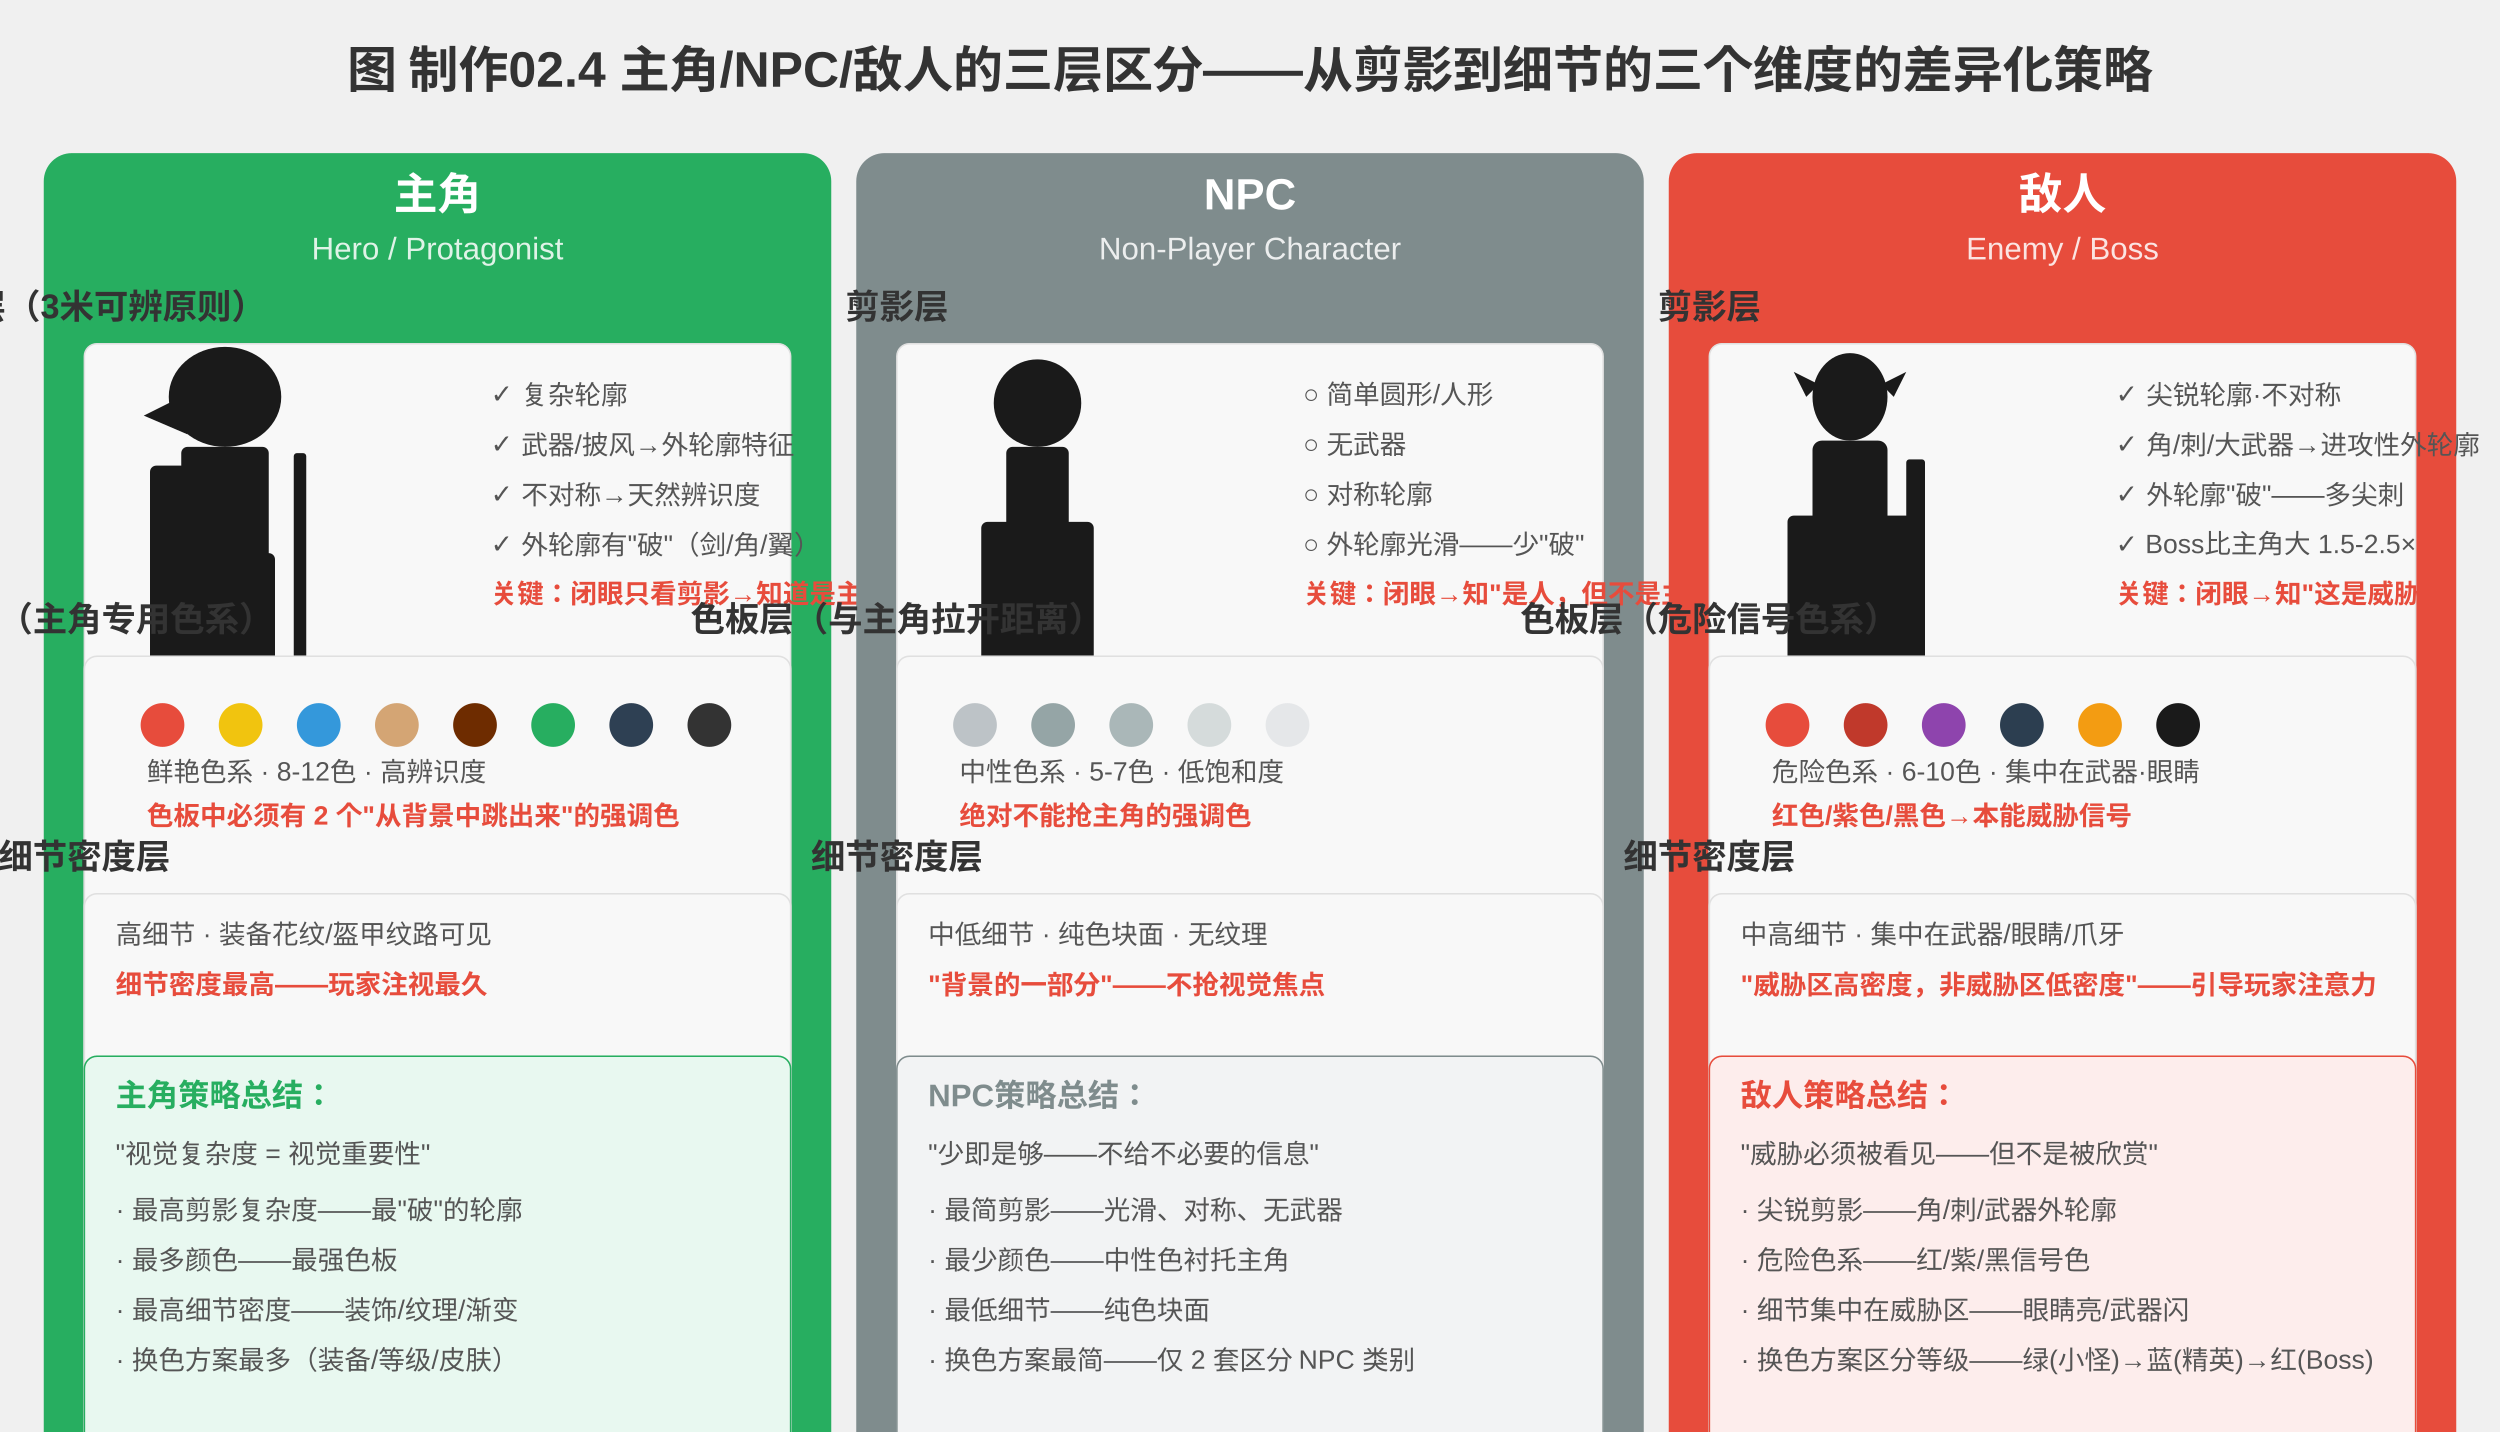
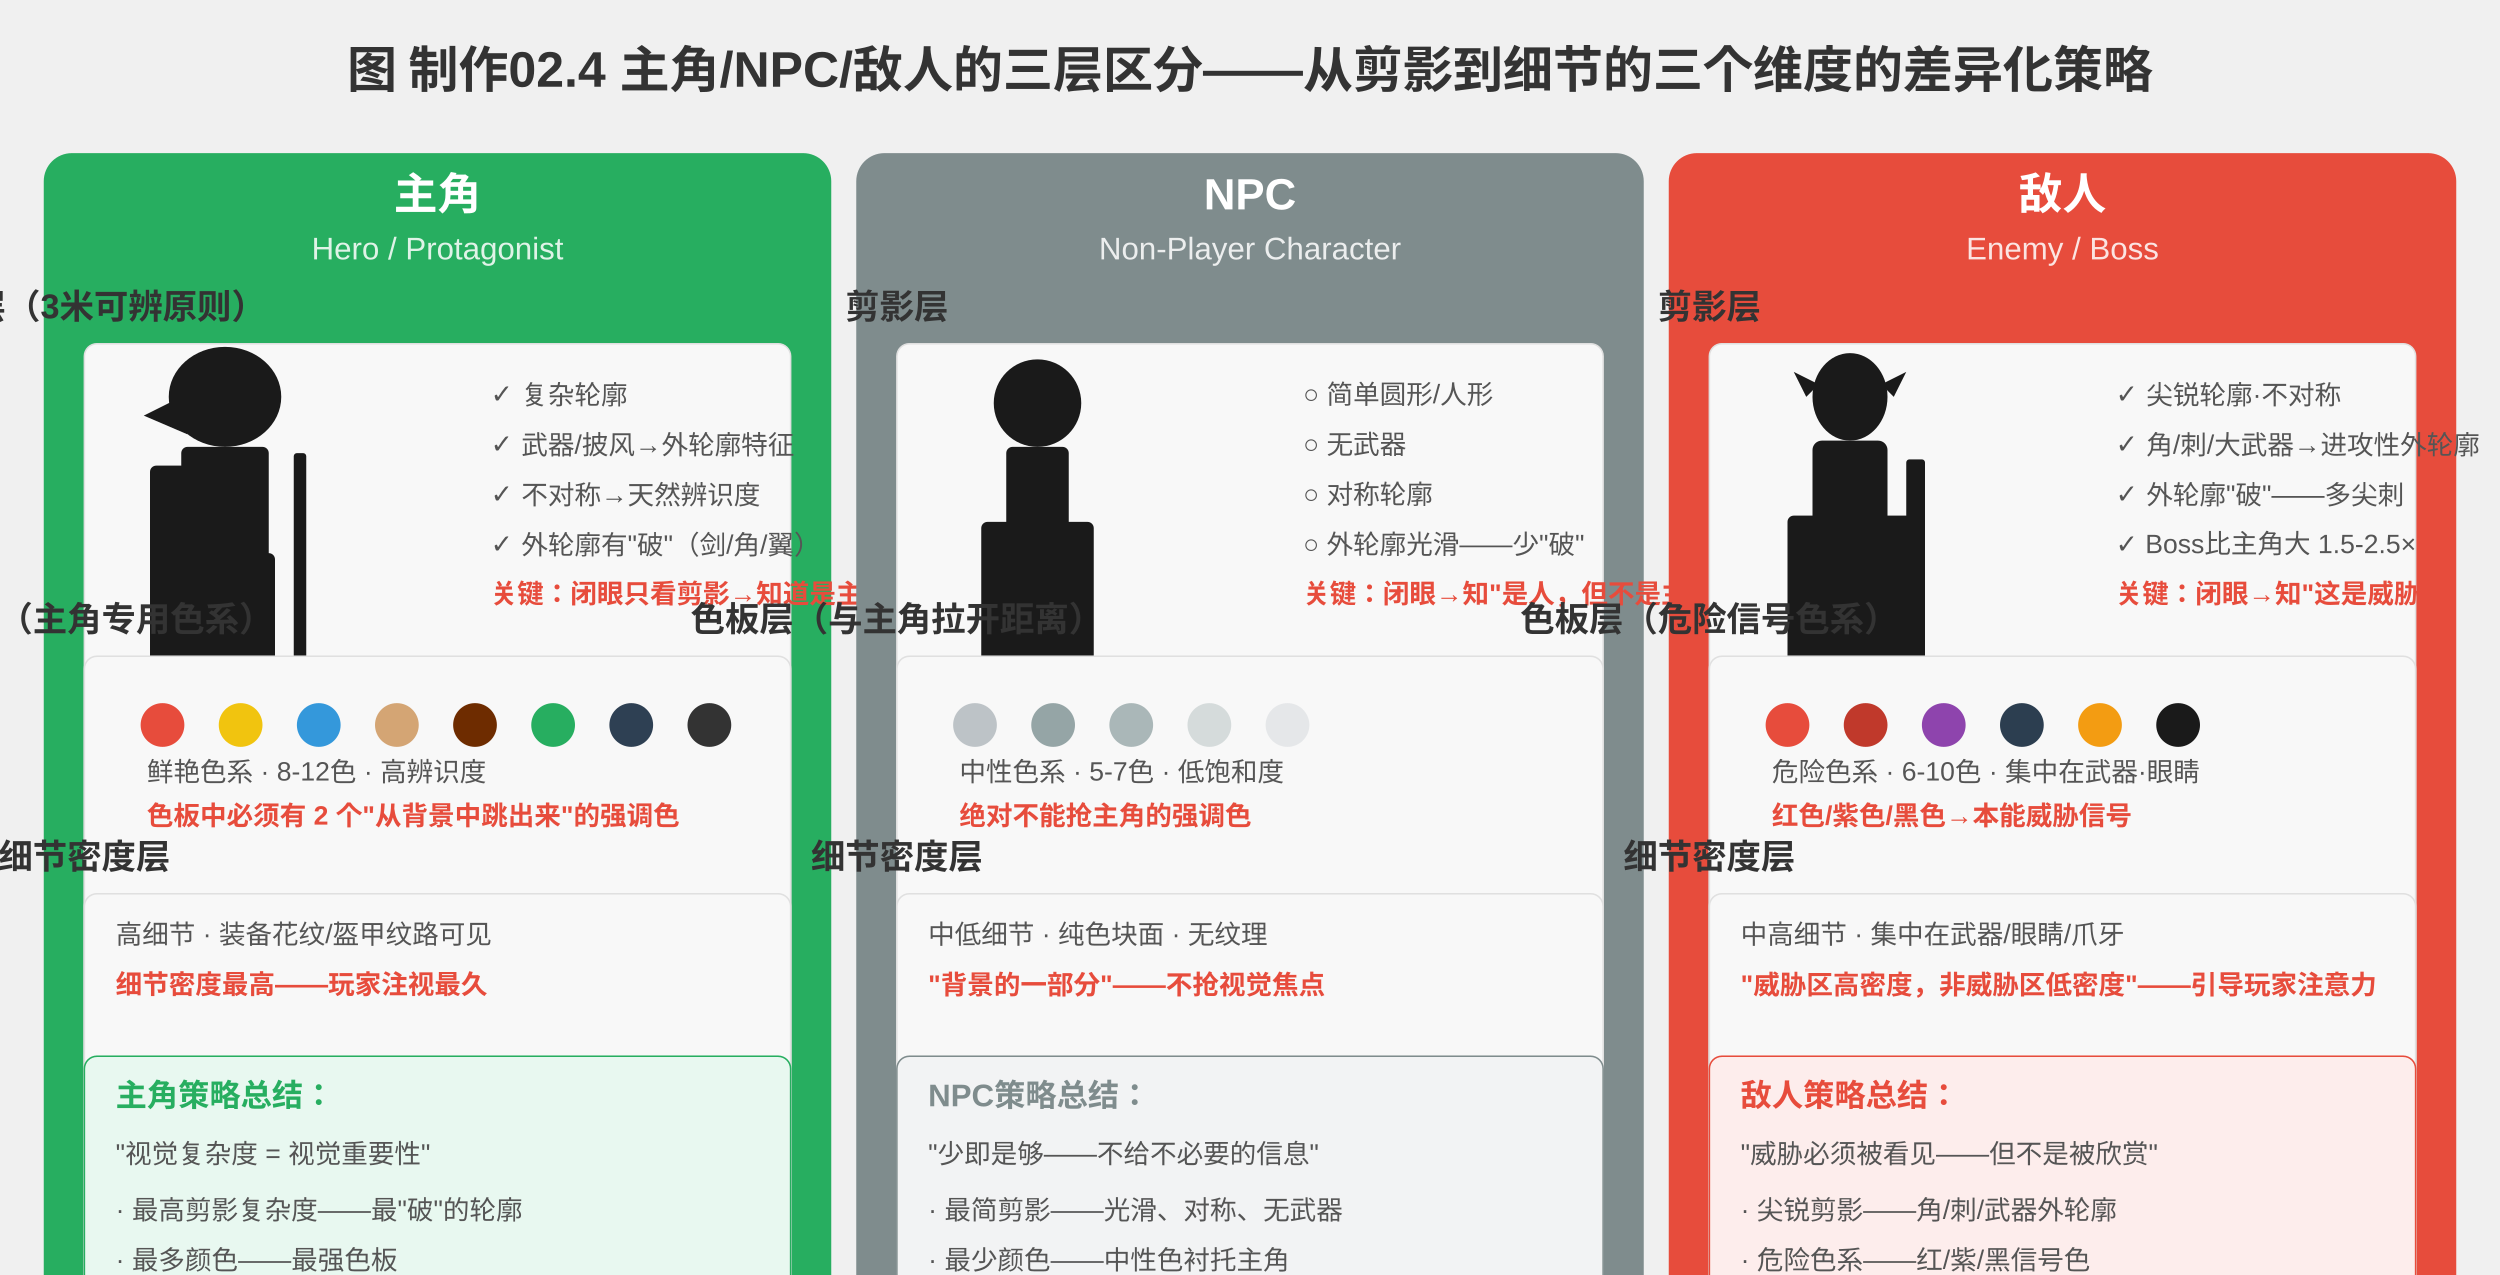
- <svg xmlns="http://www.w3.org/2000/svg" viewBox="0.0 0.0 800.0 458" width="800" height="458">
+ <svg xmlns="http://www.w3.org/2000/svg" viewBox="0.0 0.0 800.0 408" width="800" height="408">
  <style>
    text { font-family: 'PingFang SC','Microsoft YaHei',Arial,sans-serif; }
    .title { font-size: 16px; font-weight: bold; fill: #333; }
    .subtitle { font-size: 11px; fill: #666; }
    .col-header { font-size: 14px; font-weight: bold; fill: #fff; text-anchor: middle; }
    .col-sub { font-size: 10px; fill: #fff; text-anchor: middle; opacity: 0.85; }
    .section-title { font-size: 11px; font-weight: bold; fill: #333; text-anchor: middle; }
    .section-sub { font-size: 8px; fill: #999; text-anchor: middle; }
    .item-label { font-size: 8.5px; fill: #555; }
    .item-accent { font-size: 8.5px; fill: #E74C3C; font-weight: bold; }
    .swatch-label { font-size: 7px; fill: #666; text-anchor: middle; }
  </style>
  <text x="400" y="28" class="title" text-anchor="middle">图 制作02.4  主角/NPC/敌人的三层区分——从剪影到细节的三个维度的差异化策略</text>
  <g transform="translate(15, 50)">
-     <rect x="0" y="0" width="250" height="458" fill="#fff" stroke="#27AE60" stroke-width="2" rx="8" />
-     <rect x="0" y="0" width="250" height="458" fill="#27AE60" rx="8" />
-     <rect x="0" y="20" width="250" height="458" fill="#27AE60" />
+     <rect x="0" y="0" width="250" height="408" fill="#fff" stroke="#27AE60" stroke-width="2" rx="8" />
+     <rect x="0" y="0" width="250" height="408" fill="#27AE60" rx="8" />
+     <rect x="0" y="20" width="250" height="408" fill="#27AE60" />
    <text x="125" y="17" class="col-header">主角</text>
    <text x="125" y="33" class="col-sub">Hero / Protagonist</text>
    <g transform="translate(12, 52)">
      <text x="0" y="0" class="section-title">剪影层（3米可辨原则）</text>
-       <rect x="0" y="8" width="226" height="458" fill="#F8F8F8" stroke="#E0E0E0" stroke-width="0.5" rx="4" />
+       <rect x="0" y="8" width="226" height="408" fill="#F8F8F8" stroke="#E0E0E0" stroke-width="0.5" rx="4" />
      <g transform="translate(15, 15)">
        <ellipse cx="30" cy="10" rx="18" ry="16" fill="#1A1A1A" />
-         <rect x="16" y="26" width="28" height="458" fill="#1A1A1A" rx="2" />
-         <rect x="6" y="32" width="12" height="458" fill="#1A1A1A" rx="2" />
-         <rect x="52" y="28" width="4" height="458" fill="#1A1A1A" rx="1" />
-         <rect x="14" y="60" width="12" height="458" fill="#1A1A1A" rx="2" />
-         <rect x="34" y="60" width="12" height="458" fill="#1A1A1A" rx="2" />
+         <rect x="16" y="26" width="28" height="408" fill="#1A1A1A" rx="2" />
+         <rect x="6" y="32" width="12" height="408" fill="#1A1A1A" rx="2" />
+         <rect x="52" y="28" width="4" height="408" fill="#1A1A1A" rx="1" />
+         <rect x="14" y="60" width="12" height="408" fill="#1A1A1A" rx="2" />
+         <rect x="34" y="60" width="12" height="408" fill="#1A1A1A" rx="2" />
        <path d="M 18,22 L 4,16 L 16,10 Z" fill="#1A1A1A" />
      </g>
      <g transform="translate(130, 15)">
        <text x="0" y="12" class="item-label">✓ 复杂轮廓</text>
        <text x="0" y="28" class="item-label">✓ 武器/披风→外轮廓特征</text>
        <text x="0" y="44" class="item-label">✓ 不对称→天然辨识度</text>
        <text x="0" y="60" class="item-label">✓ 外轮廓有"破"（剑/角/翼）</text>
        <text x="0" y="76" class="item-accent">关键：闭眼只看剪影→知道是主角</text>
      </g>
    </g>
    <g transform="translate(12, 152)">
      <text x="0" y="0" class="section-title">色板层（主角专用色系）</text>
-       <rect x="0" y="8" width="226" height="458" fill="#F8F8F8" stroke="#E0E0E0" stroke-width="0.5" rx="4" />
+       <rect x="0" y="8" width="226" height="408" fill="#F8F8F8" stroke="#E0E0E0" stroke-width="0.5" rx="4" />
      <g transform="translate(15, 20)">
        <circle cx="10" cy="10" r="7" fill="#E74C3C" />
        <circle cx="35" cy="10" r="7" fill="#F1C40F" />
        <circle cx="60" cy="10" r="7" fill="#3498DB" />
        <circle cx="85" cy="10" r="7" fill="#D4A574" />
        <circle cx="110" cy="10" r="7" fill="#6E2C00" />
        <circle cx="135" cy="10" r="7" fill="#27AE60" />
        <circle cx="160" cy="10" r="7" fill="#2E4053" />
        <circle cx="185" cy="10" r="7" fill="#333" />
      </g>
      <text x="20" y="48" class="item-label">鲜艳色系 · 8-12色 · 高辨识度</text>
      <text x="20" y="62" class="item-accent">色板中必须有 2 个"从背景中跳出来"的强调色</text>
    </g>
    <g transform="translate(12, 228)">
      <text x="0" y="0" class="section-title">细节密度层</text>
-       <rect x="0" y="8" width="226" height="458" fill="#F8F8F8" stroke="#E0E0E0" stroke-width="0.5" rx="4" />
+       <rect x="0" y="8" width="226" height="408" fill="#F8F8F8" stroke="#E0E0E0" stroke-width="0.5" rx="4" />
      <text x="10" y="24" class="item-label">高细节 · 装备花纹/盔甲纹路可见</text>
      <text x="10" y="40" class="item-accent">细节密度最高——玩家注视最久</text>
    </g>
    <g transform="translate(12, 288)">
-       <rect x="0" y="0" width="226" height="458" fill="#E8F8F0" stroke="#27AE60" stroke-width="0.5" rx="4" />
+       <rect x="0" y="0" width="226" height="408" fill="#E8F8F0" stroke="#27AE60" stroke-width="0.5" rx="4" />
      <text x="10" y="16" style="font-size:10px; font-weight:bold; fill:#27AE60;">主角策略总结：</text>
      <text x="10" y="34" class="item-label">"视觉复杂度 = 视觉重要性"</text>
      <text x="10" y="52" class="item-label">· 最高剪影复杂度——最"破"的轮廓</text>
      <text x="10" y="68" class="item-label">· 最多颜色——最强色板</text>
      <text x="10" y="84" class="item-label">· 最高细节密度——装饰/纹理/渐变</text>
      <text x="10" y="100" class="item-label">· 换色方案最多（装备/等级/皮肤）</text>
    </g>
  </g>
  <g transform="translate(275, 50)">
-     <rect x="0" y="0" width="250" height="458" fill="#fff" stroke="#7F8C8D" stroke-width="2" rx="8" />
-     <rect x="0" y="0" width="250" height="458" fill="#7F8C8D" rx="8" />
-     <rect x="0" y="20" width="250" height="458" fill="#7F8C8D" />
+     <rect x="0" y="0" width="250" height="408" fill="#fff" stroke="#7F8C8D" stroke-width="2" rx="8" />
+     <rect x="0" y="0" width="250" height="408" fill="#7F8C8D" rx="8" />
+     <rect x="0" y="20" width="250" height="408" fill="#7F8C8D" />
    <text x="125" y="17" class="col-header">NPC</text>
    <text x="125" y="33" class="col-sub">Non-Player Character</text>
    <g transform="translate(12, 52)">
      <text x="0" y="0" class="section-title">剪影层</text>
-       <rect x="0" y="8" width="226" height="458" fill="#F8F8F8" stroke="#E0E0E0" stroke-width="0.5" rx="4" />
+       <rect x="0" y="8" width="226" height="408" fill="#F8F8F8" stroke="#E0E0E0" stroke-width="0.5" rx="4" />
      <g transform="translate(15, 15)">
        <circle cx="30" cy="12" r="14" fill="#1A1A1A" />
-         <rect x="20" y="26" width="20" height="458" fill="#1A1A1A" rx="2" />
-         <rect x="12" y="50" width="14" height="458" fill="#1A1A1A" rx="2" />
-         <rect x="34" y="50" width="14" height="458" fill="#1A1A1A" rx="2" />
+         <rect x="20" y="26" width="20" height="408" fill="#1A1A1A" rx="2" />
+         <rect x="12" y="50" width="14" height="408" fill="#1A1A1A" rx="2" />
+         <rect x="34" y="50" width="14" height="408" fill="#1A1A1A" rx="2" />
      </g>
      <g transform="translate(130, 15)">
        <text x="0" y="12" class="item-label">○ 简单圆形/人形</text>
        <text x="0" y="28" class="item-label">○ 无武器</text>
        <text x="0" y="44" class="item-label">○ 对称轮廓</text>
        <text x="0" y="60" class="item-label">○ 外轮廓光滑——少"破"</text>
        <text x="0" y="76" class="item-accent">关键：闭眼→知"是人，但不是主角"</text>
      </g>
    </g>
    <g transform="translate(12, 152)">
      <text x="0" y="0" class="section-title">色板层（与主角拉开距离）</text>
-       <rect x="0" y="8" width="226" height="458" fill="#F8F8F8" stroke="#E0E0E0" stroke-width="0.5" rx="4" />
+       <rect x="0" y="8" width="226" height="408" fill="#F8F8F8" stroke="#E0E0E0" stroke-width="0.5" rx="4" />
      <g transform="translate(15, 20)">
        <circle cx="10" cy="10" r="7" fill="#BDC3C7" />
        <circle cx="35" cy="10" r="7" fill="#95A5A6" />
        <circle cx="60" cy="10" r="7" fill="#AAB7B8" />
        <circle cx="85" cy="10" r="7" fill="#D5DBDB" />
        <circle cx="110" cy="10" r="7" fill="#E5E7E9" />
      </g>
      <text x="20" y="48" class="item-label">中性色系 · 5-7色 · 低饱和度</text>
      <text x="20" y="62" class="item-accent">绝对不能抢主角的强调色</text>
    </g>
    <g transform="translate(12, 228)">
      <text x="0" y="0" class="section-title">细节密度层</text>
-       <rect x="0" y="8" width="226" height="458" fill="#F8F8F8" stroke="#E0E0E0" stroke-width="0.5" rx="4" />
+       <rect x="0" y="8" width="226" height="408" fill="#F8F8F8" stroke="#E0E0E0" stroke-width="0.5" rx="4" />
      <text x="10" y="24" class="item-label">中低细节 · 纯色块面 · 无纹理</text>
      <text x="10" y="40" class="item-accent">"背景的一部分"——不抢视觉焦点</text>
    </g>
    <g transform="translate(12, 288)">
-       <rect x="0" y="0" width="226" height="458" fill="#F2F3F4" stroke="#7F8C8D" stroke-width="0.5" rx="4" />
+       <rect x="0" y="0" width="226" height="408" fill="#F2F3F4" stroke="#7F8C8D" stroke-width="0.5" rx="4" />
      <text x="10" y="16" style="font-size:10px; font-weight:bold; fill:#7F8C8D;">NPC策略总结：</text>
      <text x="10" y="34" class="item-label">"少即是够——不给不必要的信息"</text>
      <text x="10" y="52" class="item-label">· 最简剪影——光滑、对称、无武器</text>
      <text x="10" y="68" class="item-label">· 最少颜色——中性色衬托主角</text>
      <text x="10" y="84" class="item-label">· 最低细节——纯色块面</text>
      <text x="10" y="100" class="item-label">· 换色方案最简——仅 2 套区分 NPC 类别</text>
    </g>
  </g>
  <g transform="translate(535, 50)">
-     <rect x="0" y="0" width="250" height="458" fill="#fff" stroke="#E74C3C" stroke-width="2" rx="8" />
-     <rect x="0" y="0" width="250" height="458" fill="#E74C3C" rx="8" />
-     <rect x="0" y="20" width="250" height="458" fill="#E74C3C" />
+     <rect x="0" y="0" width="250" height="408" fill="#fff" stroke="#E74C3C" stroke-width="2" rx="8" />
+     <rect x="0" y="0" width="250" height="408" fill="#E74C3C" rx="8" />
+     <rect x="0" y="20" width="250" height="408" fill="#E74C3C" />
    <text x="125" y="17" class="col-header">敌人</text>
    <text x="125" y="33" class="col-sub">Enemy / Boss</text>
    <g transform="translate(12, 52)">
      <text x="0" y="0" class="section-title">剪影层</text>
-       <rect x="0" y="8" width="226" height="458" fill="#F8F8F8" stroke="#E0E0E0" stroke-width="0.5" rx="4" />
+       <rect x="0" y="8" width="226" height="408" fill="#F8F8F8" stroke="#E0E0E0" stroke-width="0.5" rx="4" />
      <g transform="translate(15, 15)">
        <ellipse cx="30" cy="10" rx="12" ry="14" fill="#1A1A1A" />
        <polygon points="16,10 12,2 20,6" fill="#1A1A1A" />
        <polygon points="44,10 48,2 40,6" fill="#1A1A1A" />
-         <rect x="18" y="24" width="24" height="458" fill="#1A1A1A" rx="3" />
-         <rect x="10" y="48" width="14" height="458" fill="#1A1A1A" rx="2" />
-         <rect x="36" y="48" width="14" height="458" fill="#1A1A1A" rx="2" />
-         <rect x="48" y="30" width="6" height="458" fill="#1A1A1A" rx="1" />
+         <rect x="18" y="24" width="24" height="408" fill="#1A1A1A" rx="3" />
+         <rect x="10" y="48" width="14" height="408" fill="#1A1A1A" rx="2" />
+         <rect x="36" y="48" width="14" height="408" fill="#1A1A1A" rx="2" />
+         <rect x="48" y="30" width="6" height="408" fill="#1A1A1A" rx="1" />
      </g>
      <g transform="translate(130, 15)">
        <text x="0" y="12" class="item-label">✓ 尖锐轮廓·不对称</text>
        <text x="0" y="28" class="item-label">✓ 角/刺/大武器→进攻性外轮廓</text>
        <text x="0" y="44" class="item-label">✓ 外轮廓"破"——多尖刺</text>
        <text x="0" y="60" class="item-label">✓ Boss比主角大 1.5-2.5×</text>
        <text x="0" y="76" class="item-accent">关键：闭眼→知"这是威胁"</text>
      </g>
    </g>
    <g transform="translate(12, 152)">
      <text x="0" y="0" class="section-title">色板层（危险信号色系）</text>
-       <rect x="0" y="8" width="226" height="458" fill="#F8F8F8" stroke="#E0E0E0" stroke-width="0.5" rx="4" />
+       <rect x="0" y="8" width="226" height="408" fill="#F8F8F8" stroke="#E0E0E0" stroke-width="0.5" rx="4" />
      <g transform="translate(15, 20)">
        <circle cx="10" cy="10" r="7" fill="#E74C3C" />
        <circle cx="35" cy="10" r="7" fill="#C0392B" />
        <circle cx="60" cy="10" r="7" fill="#8E44AD" />
        <circle cx="85" cy="10" r="7" fill="#2C3E50" />
        <circle cx="110" cy="10" r="7" fill="#F39C12" />
        <circle cx="135" cy="10" r="7" fill="#1A1A1A" />
      </g>
      <text x="20" y="48" class="item-label">危险色系 · 6-10色 · 集中在武器·眼睛</text>
      <text x="20" y="62" class="item-accent">红色/紫色/黑色→本能威胁信号</text>
    </g>
    <g transform="translate(12, 228)">
      <text x="0" y="0" class="section-title">细节密度层</text>
-       <rect x="0" y="8" width="226" height="458" fill="#F8F8F8" stroke="#E0E0E0" stroke-width="0.5" rx="4" />
+       <rect x="0" y="8" width="226" height="408" fill="#F8F8F8" stroke="#E0E0E0" stroke-width="0.5" rx="4" />
      <text x="10" y="24" class="item-label">中高细节 · 集中在武器/眼睛/爪牙</text>
      <text x="10" y="40" class="item-accent">"威胁区高密度，非威胁区低密度"——引导玩家注意力</text>
    </g>
    <g transform="translate(12, 288)">
-       <rect x="0" y="0" width="226" height="458" fill="#FDEDEC" stroke="#E74C3C" stroke-width="0.5" rx="4" />
+       <rect x="0" y="0" width="226" height="408" fill="#FDEDEC" stroke="#E74C3C" stroke-width="0.5" rx="4" />
      <text x="10" y="16" style="font-size:10px; font-weight:bold; fill:#E74C3C;">敌人策略总结：</text>
      <text x="10" y="34" class="item-label">"威胁必须被看见——但不是被欣赏"</text>
      <text x="10" y="52" class="item-label">· 尖锐剪影——角/刺/武器外轮廓</text>
      <text x="10" y="68" class="item-label">· 危险色系——红/紫/黑信号色</text>
      <text x="10" y="84" class="item-label">· 细节集中在威胁区——眼睛亮/武器闪</text>
      <text x="10" y="100" class="item-label">· 换色方案区分等级——绿(小怪)→蓝(精英)→红(Boss)</text>
    </g>
  </g>
</svg>
